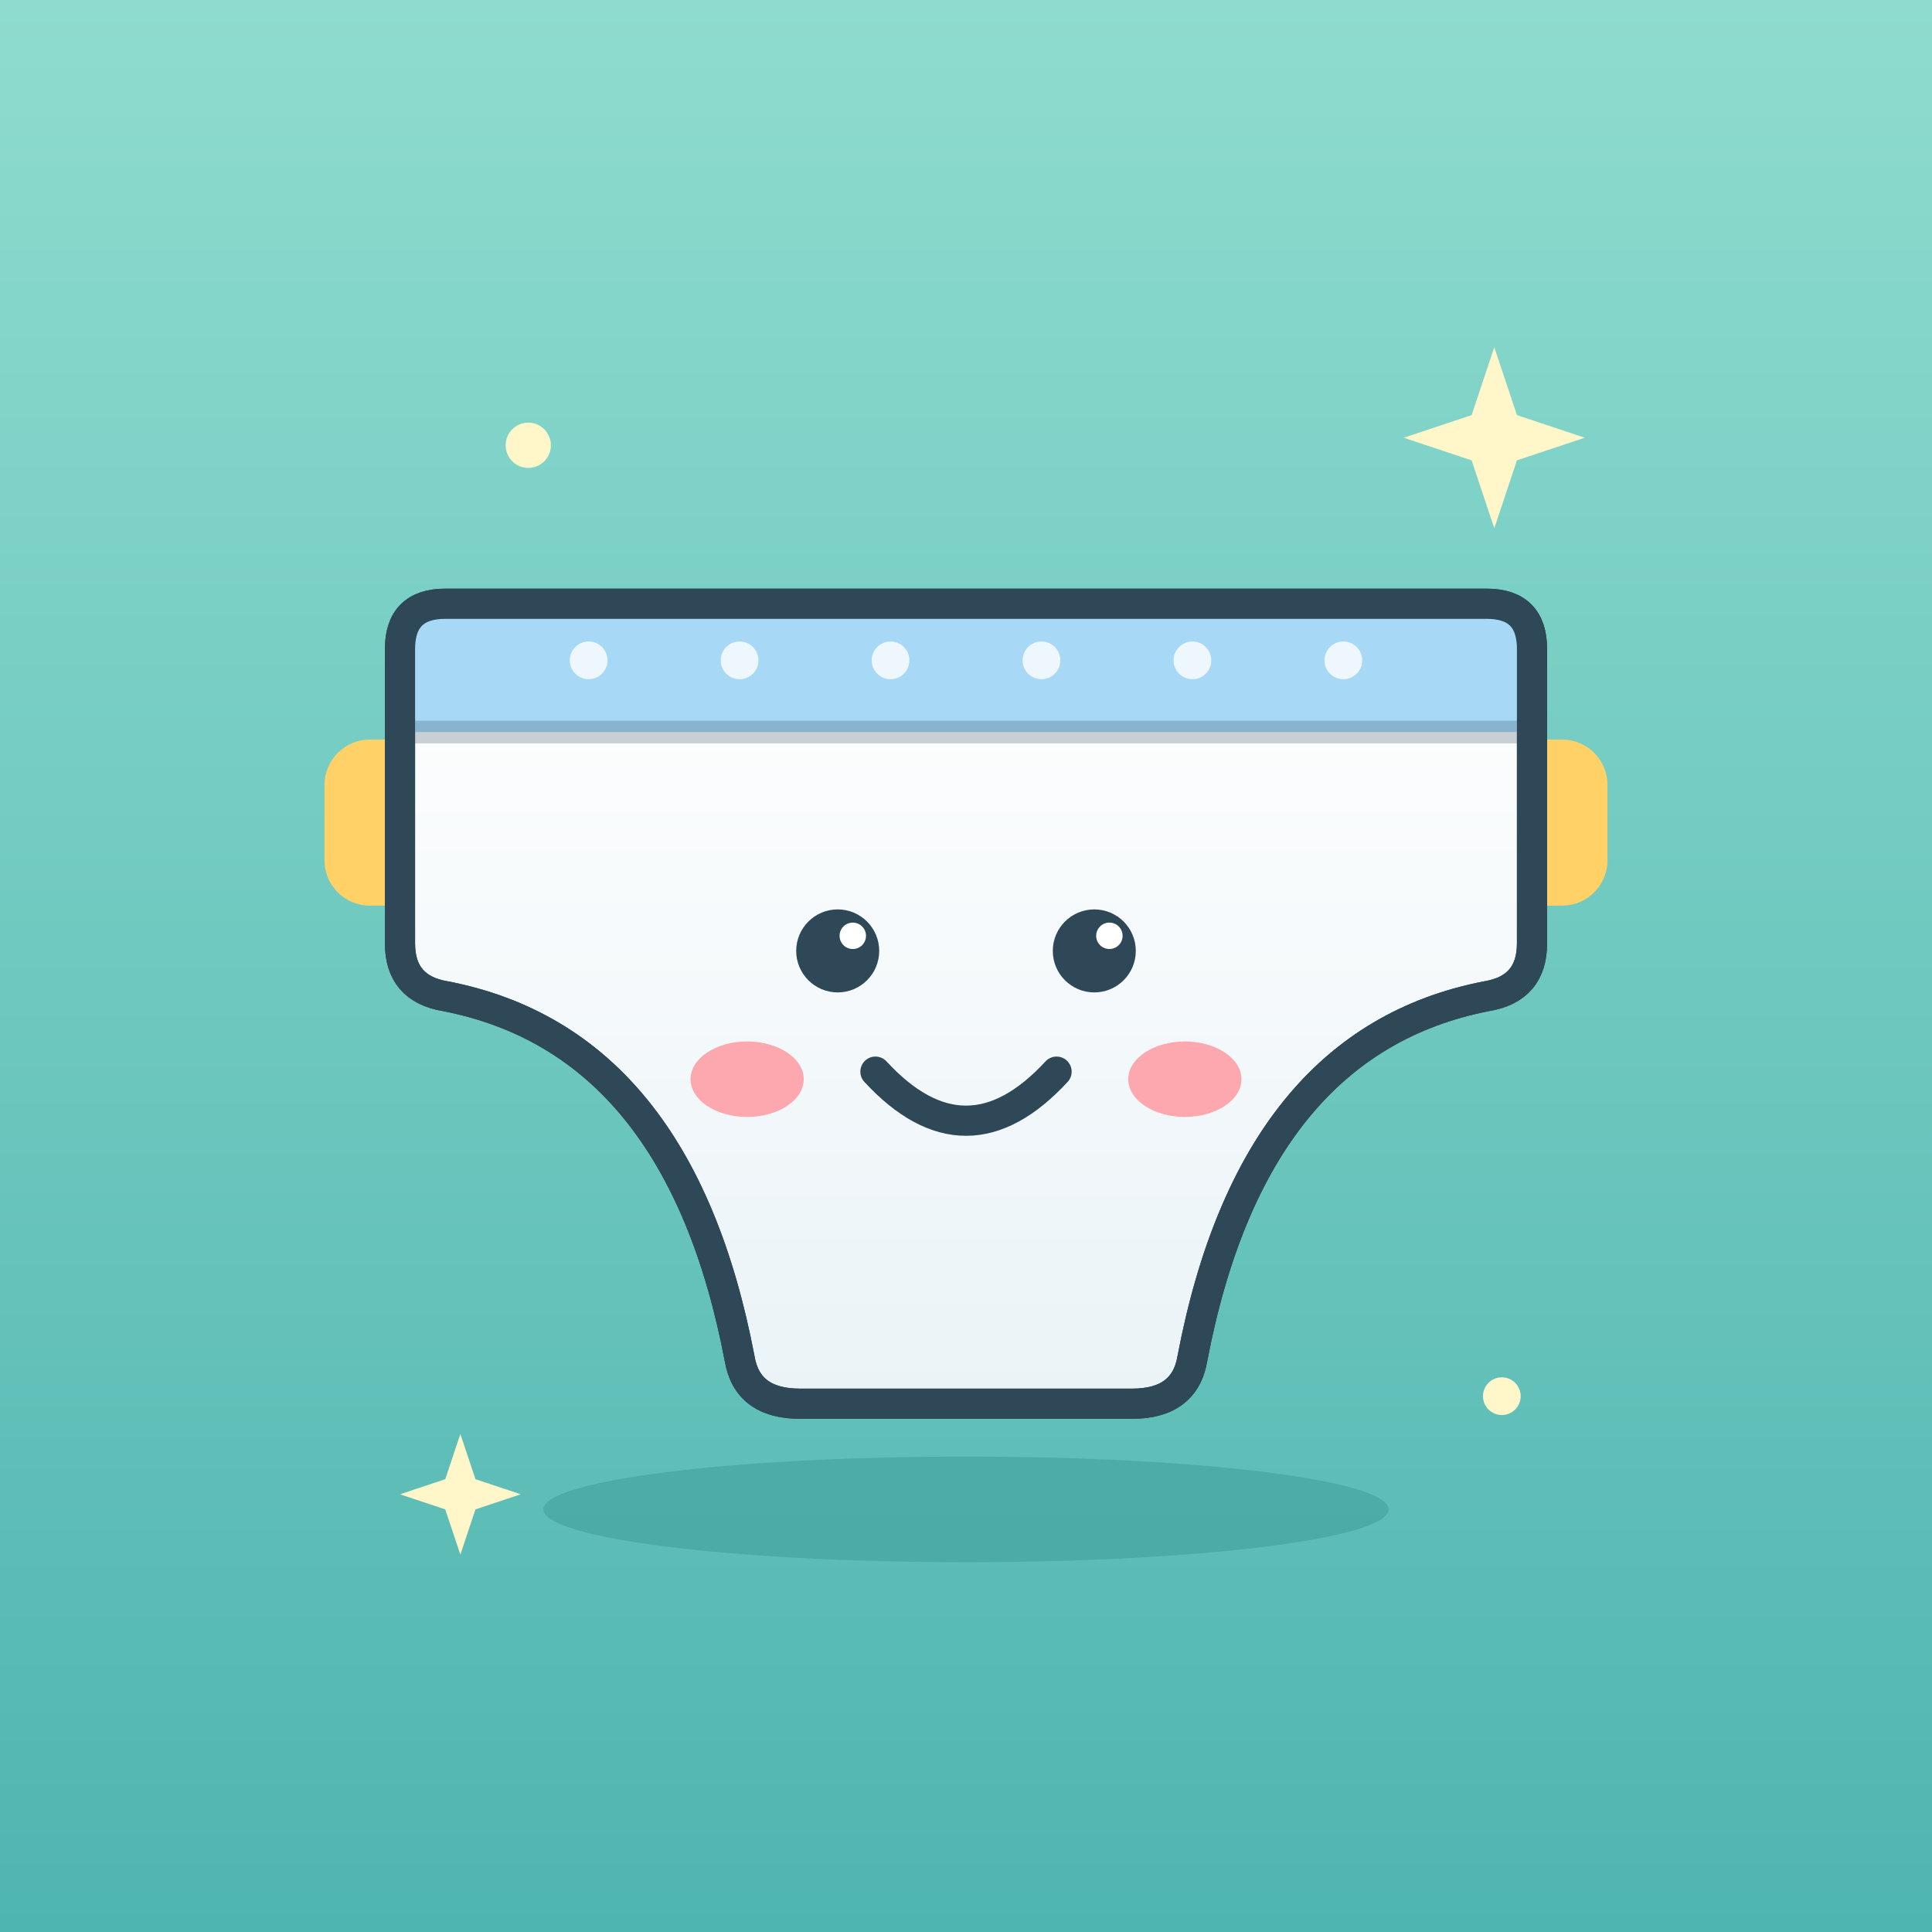
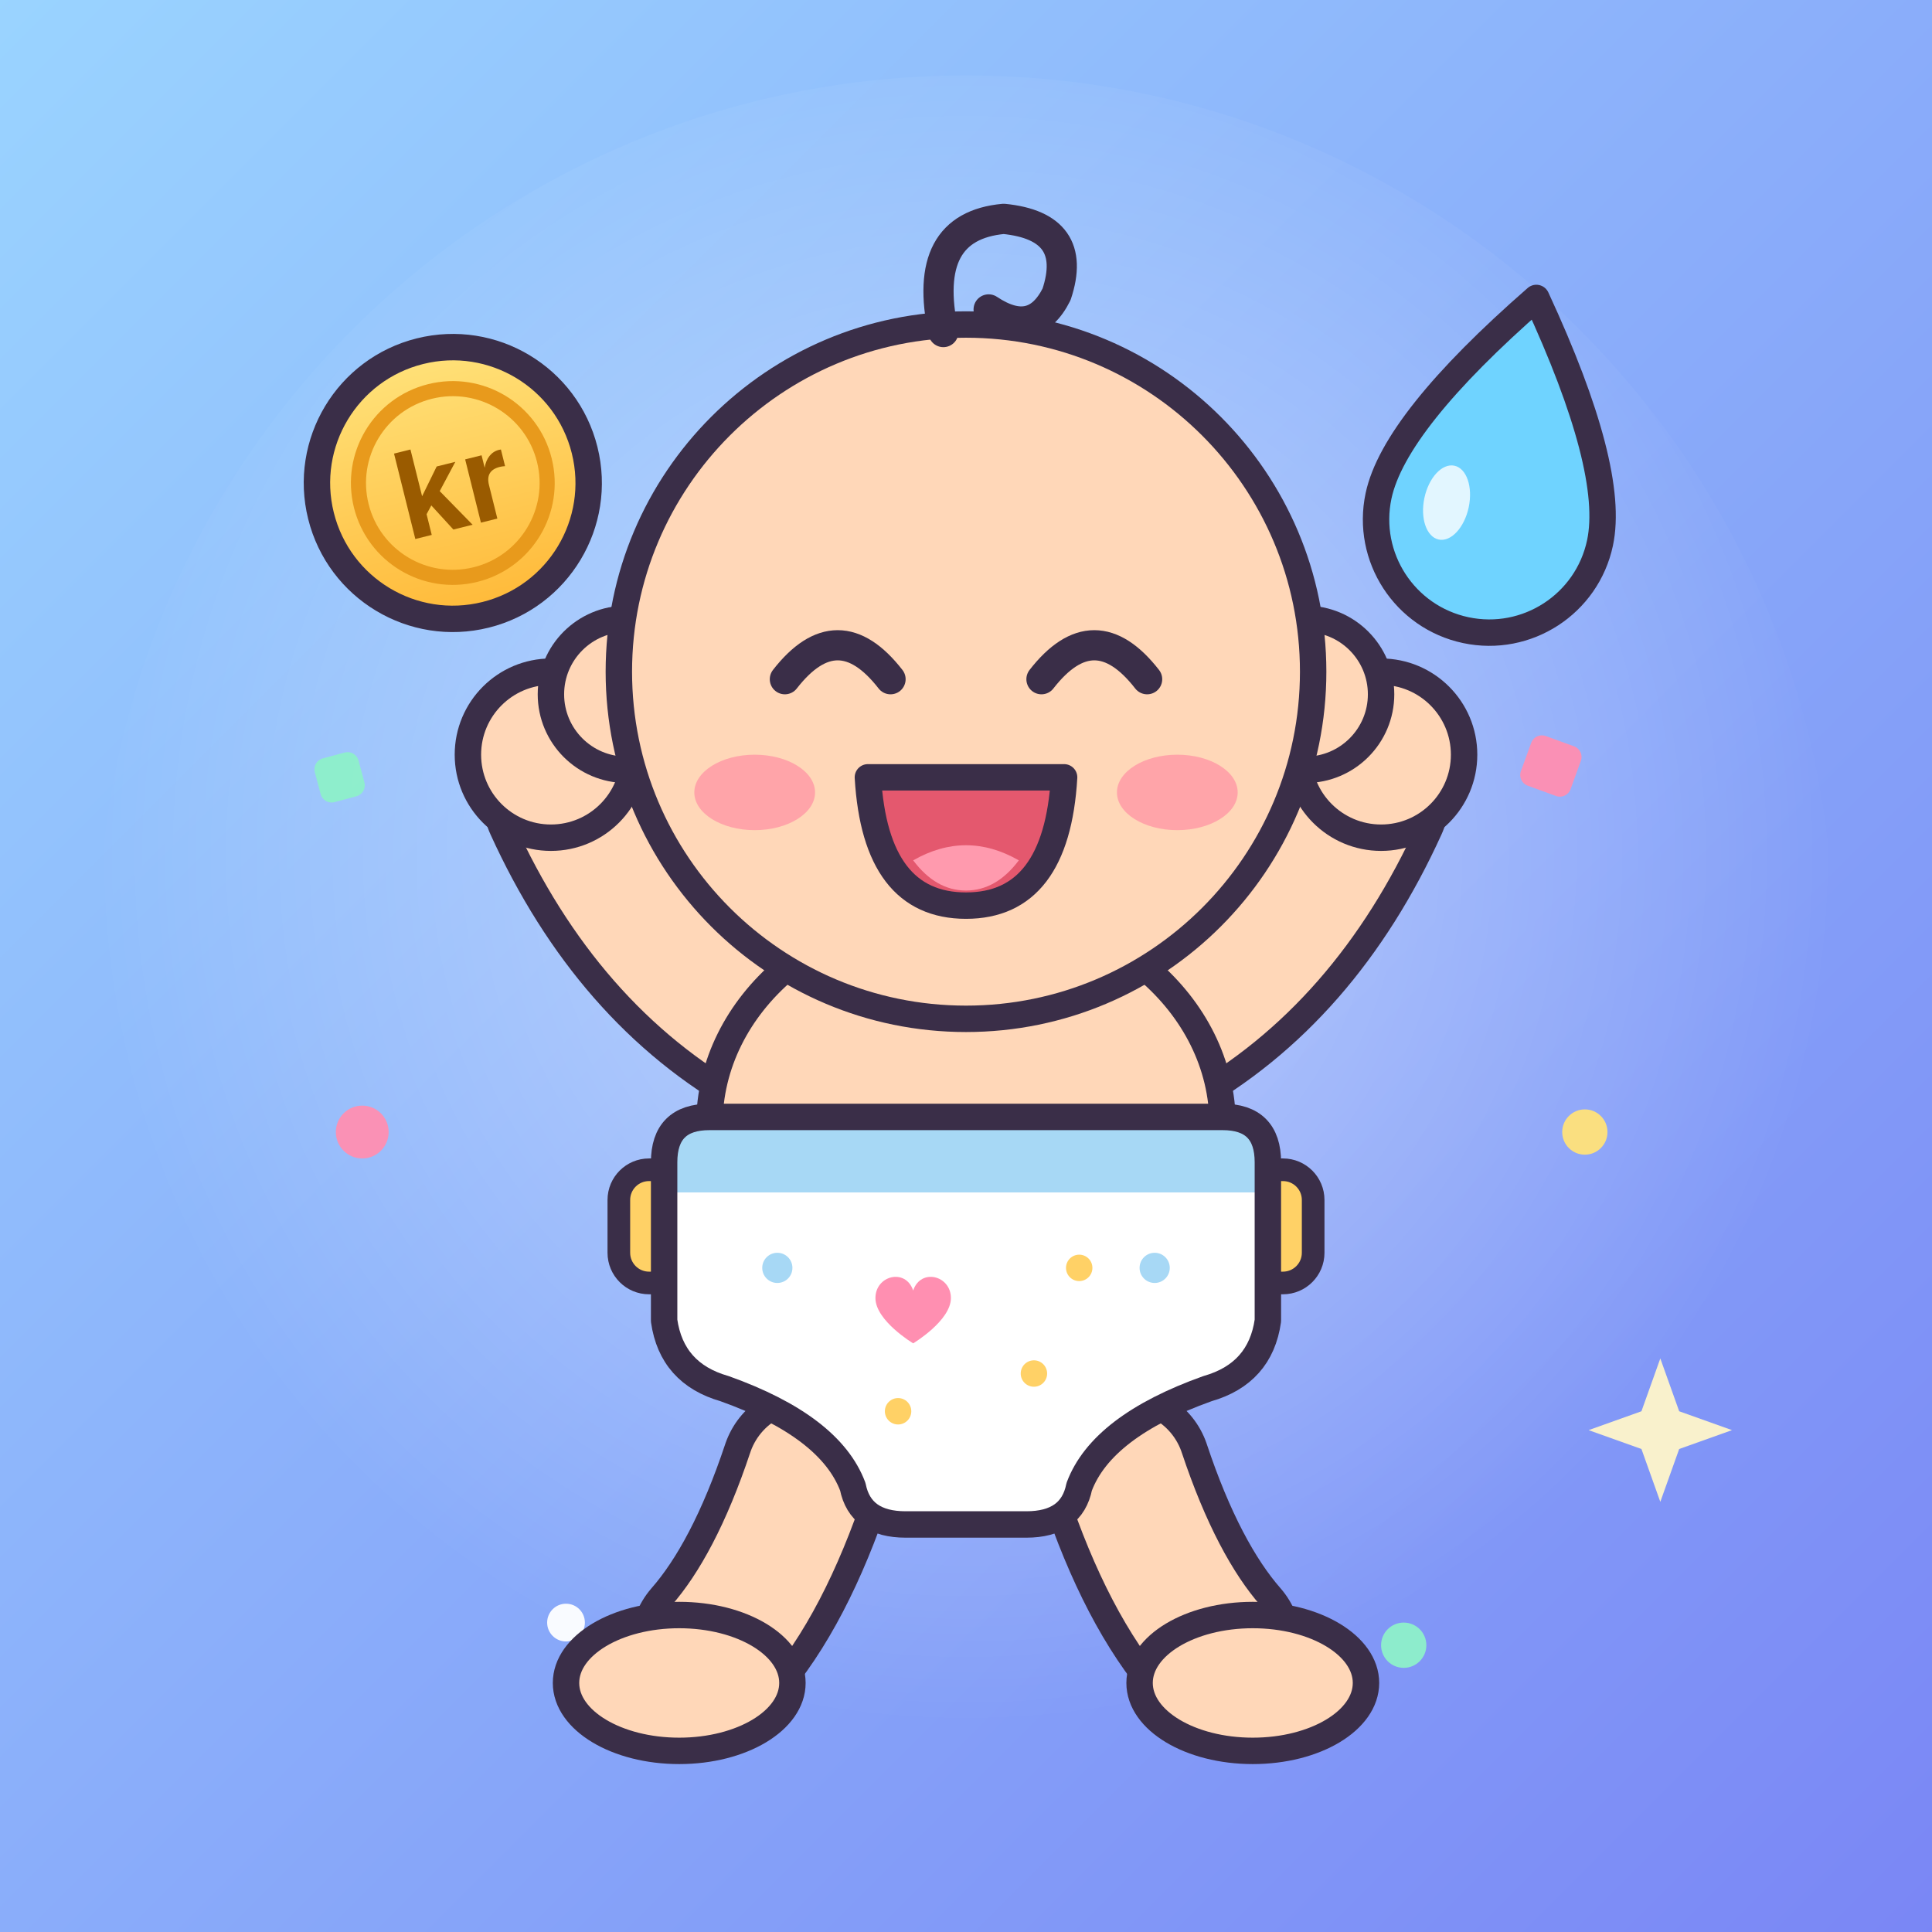
<svg xmlns="http://www.w3.org/2000/svg" viewBox="0 0 512 512" width="512" height="512">
  <defs>
-     <linearGradient id="bg" x1="0" y1="0" x2="0" y2="1">
-       <stop offset="0" stop-color="#8FDCCF" />
-       <stop offset="1" stop-color="#4FB5B0" />
+     <linearGradient id="bg" x1="0" y1="0" x2="1" y2="1">
+       <stop offset="0" stop-color="#9AD4FF" />
+       <stop offset="1" stop-color="#7A86F5" />
    </linearGradient>
-     <linearGradient id="body" x1="0" y1="0" x2="0" y2="1">
-       <stop offset="0" stop-color="#FFFFFF" />
-       <stop offset="1" stop-color="#EAF3F7" />
+     <radialGradient id="glow" cx="0.5" cy="0.45" r="0.5">
+       <stop offset="0" stop-color="#FFFFFF" stop-opacity="0.45" />
+       <stop offset="1" stop-color="#FFFFFF" stop-opacity="0" />
+     </radialGradient>
+     <linearGradient id="coin" x1="0" y1="0" x2="0" y2="1">
+       <stop offset="0" stop-color="#FFE27A" />
+       <stop offset="1" stop-color="#FFB938" />
    </linearGradient>
-     <clipPath id="diaper">
-       <path id="shape" d="M118 160 Q106 160 106 172 L106 250 Q106 262 118 264 Q180 276 196 360 Q198 372 212 372 L300 372 Q314 372 316 360 Q332 276 394 264 Q406 262 406 250 L406 172 Q406 160 394 160 Z" />
+     <clipPath id="dp">
+       <path d="M188 296 Q176 296 176 308 L176 350 Q178 364 192 368 Q220 378 226 394 Q228 404 240 404 L272 404 Q284 404 286 394 Q292 378 320 368 Q334 364 336 350 L336 308 Q336 296 324 296 Z" />
    </clipPath>
  </defs>
  <rect width="512" height="512" fill="url(#bg)" />
-   <g fill="#FFF6C9">
-     <path d="M396 92 L402 110 L420 116 L402 122 L396 140 L390 122 L372 116 L390 110 Z" />
-     <path d="M122 380 L126 392 L138 396 L126 400 L122 412 L118 400 L106 396 L118 392 Z" />
-     <circle cx="140" cy="118" r="6" />
-     <circle cx="398" cy="370" r="5" />
+   <circle cx="256" cy="250" r="230" fill="url(#glow)" />
+   <g opacity="0.95">
+     <circle cx="96" cy="300" r="7" fill="#FF8FB1" />
+     <circle cx="420" cy="300" r="6" fill="#FFE27A" />
+     <rect x="404" y="196" width="14" height="14" rx="3" fill="#FF8FB1" transform="rotate(20 411 203)" />
+     <rect x="84" y="200" width="12" height="12" rx="3" fill="#8EF0C9" transform="rotate(-15 90 206)" />
+     <circle cx="150" cy="430" r="5" fill="#FFFFFF" />
+     <circle cx="372" cy="436" r="6" fill="#8EF0C9" />
+     <path d="M440 360 L445 374 L459 379 L445 384 L440 398 L435 384 L421 379 L435 374 Z" fill="#FFF6C9" />
  </g>
-   <ellipse cx="256" cy="400" rx="112" ry="14" fill="#2E8A86" opacity="0.35" />
-   <rect x="86" y="196" width="36" height="44" rx="12" fill="#FFD166" />
-   <rect x="390" y="196" width="36" height="44" rx="12" fill="#FFD166" />
-   <path d="M118 160 Q106 160 106 172 L106 250 Q106 262 118 264 Q180 276 196 360 Q198 372 212 372 L300 372 Q314 372 316 360 Q332 276 394 264 Q406 262 406 250 L406 172 Q406 160 394 160 Z" fill="url(#body)" stroke="#2F4858" stroke-width="8" stroke-linejoin="round" />
-   <g clip-path="url(#diaper)">
-     <rect x="100" y="156" width="312" height="38" fill="#A7D8F5" />
-     <g fill="#FFFFFF" opacity="0.8">
-       <circle cx="156" cy="175" r="5" />
-       <circle cx="196" cy="175" r="5" />
-       <circle cx="236" cy="175" r="5" />
-       <circle cx="276" cy="175" r="5" />
-       <circle cx="316" cy="175" r="5" />
-       <circle cx="356" cy="175" r="5" />
+   <g stroke="#3A2E48" stroke-linecap="round" stroke-linejoin="round">
+     <path d="M206 276 Q170 256 150 212" fill="none" stroke-width="44" />
+     <path d="M206 276 Q170 256 150 212" fill="none" stroke="#FFD7B8" stroke-width="30" />
+     <path d="M306 276 Q342 256 362 212" fill="none" stroke-width="44" />
+     <path d="M306 276 Q342 256 362 212" fill="none" stroke="#FFD7B8" stroke-width="30" />
+     <circle cx="146" cy="200" r="22" fill="#FFD7B8" stroke-width="7" />
+     <circle cx="366" cy="200" r="22" fill="#FFD7B8" stroke-width="7" />
+     <path d="M214 390 Q204 420 190 436" fill="none" stroke-width="46" />
+     <path d="M214 390 Q204 420 190 436" fill="none" stroke="#FFD7B8" stroke-width="32" />
+     <path d="M298 390 Q308 420 322 436" fill="none" stroke-width="46" />
+     <path d="M298 390 Q308 420 322 436" fill="none" stroke="#FFD7B8" stroke-width="32" />
+     <ellipse cx="180" cy="446" rx="30" ry="18" fill="#FFD7B8" stroke-width="7" />
+     <ellipse cx="332" cy="446" rx="30" ry="18" fill="#FFD7B8" stroke-width="7" />
+     <ellipse cx="256" cy="298" rx="68" ry="58" fill="#FFD7B8" stroke-width="7" />
+     <rect x="164" y="310" width="26" height="30" rx="8" fill="#FFD166" stroke-width="6" />
+     <rect x="322" y="310" width="26" height="30" rx="8" fill="#FFD166" stroke-width="6" />
+   </g>
+   <path d="M188 296 Q176 296 176 308 L176 350 Q178 364 192 368 Q220 378 226 394 Q228 404 240 404 L272 404 Q284 404 286 394 Q292 378 320 368 Q334 364 336 350 L336 308 Q336 296 324 296 Z" fill="#FFFFFF" />
+   <g clip-path="url(#dp)">
+     <rect x="170" y="292" width="172" height="24" fill="#A7D8F5" />
+     <g fill="#FF8FB1">
+       <path d="M232 344 c0-6 8-8 10-2 c2-6 10-4 10 2 c0 6-10 12-10 12 s-10-6-10-12z" />
+       <circle cx="206" cy="336" r="4" fill="#A7D8F5" />
+       <circle cx="306" cy="336" r="4" fill="#A7D8F5" />
+       <circle cx="274" cy="364" r="3.5" fill="#FFD166" />
+       <circle cx="238" cy="374" r="3.5" fill="#FFD166" />
+       <circle cx="286" cy="336" r="3.5" fill="#FFD166" />
    </g>
  </g>
-   <path d="M106 194 L406 194" stroke="#2F4858" stroke-width="6" stroke-linecap="round" opacity="0.25" />
-   <path d="M118 160 Q106 160 106 172 L106 250 Q106 262 118 264 Q180 276 196 360 Q198 372 212 372 L300 372 Q314 372 316 360 Q332 276 394 264 Q406 262 406 250 L406 172 Q406 160 394 160 Z" fill="none" stroke="#2F4858" stroke-width="8" stroke-linejoin="round" />
-   <ellipse cx="198" cy="286" rx="15" ry="10" fill="#FF9AA2" opacity="0.85" />
-   <ellipse cx="314" cy="286" rx="15" ry="10" fill="#FF9AA2" opacity="0.85" />
-   <circle cx="222" cy="252" r="11" fill="#2F4858" />
-   <circle cx="290" cy="252" r="11" fill="#2F4858" />
-   <circle cx="226" cy="248" r="3.5" fill="#FFFFFF" />
-   <circle cx="294" cy="248" r="3.5" fill="#FFFFFF" />
-   <path d="M232 284 Q256 310 280 284" fill="none" stroke="#2F4858" stroke-width="8" stroke-linecap="round" />
+   <path d="M188 296 Q176 296 176 308 L176 350 Q178 364 192 368 Q220 378 226 394 Q228 404 240 404 L272 404 Q284 404 286 394 Q292 378 320 368 Q334 364 336 350 L336 308 Q336 296 324 296 Z" fill="none" stroke="#3A2E48" stroke-width="7" stroke-linejoin="round" />
+   <g stroke="#3A2E48" stroke-width="7" stroke-linecap="round" stroke-linejoin="round">
+     <circle cx="166" cy="184" r="20" fill="#FFD7B8" />
+     <circle cx="346" cy="184" r="20" fill="#FFD7B8" />
+     <circle cx="256" cy="178" r="92" fill="#FFD7B8" />
+     <path d="M250 88 Q244 60 266 58 Q286 60 280 78 Q274 90 262 82" fill="none" stroke-width="8" />
+     <path d="M208 180 Q222 162 236 180" fill="none" stroke-width="8" />
+     <path d="M276 180 Q290 162 304 180" fill="none" stroke-width="8" />
+     <path d="M230 206 Q256 206 282 206 Q280 240 256 240 Q232 240 230 206 Z" fill="#E4586E" stroke-width="7" />
+   </g>
+   <path d="M242 228 Q256 220 270 228 Q264 236 256 236 Q248 236 242 228 Z" fill="#FF9AAE" />
+   <ellipse cx="200" cy="210" rx="16" ry="10" fill="#FF8FA3" opacity="0.7" />
+   <ellipse cx="312" cy="210" rx="16" ry="10" fill="#FF8FA3" opacity="0.7" />
+   <g transform="translate(16 16) rotate(-14 104 112)">
+     <circle cx="104" cy="112" r="36" fill="url(#coin)" stroke="#3A2E48" stroke-width="7" />
+     <circle cx="104" cy="112" r="25" fill="none" stroke="#E89A1C" stroke-width="4" />
+     <text x="104" y="124" text-anchor="middle" font-family="Helvetica, Arial, sans-serif" font-weight="800" font-size="32" fill="#9A5B00">kr</text>
+   </g>
+   <g transform="translate(-12 14) rotate(12 410 108)">
+     <path d="M410 64 Q440 104 440 124 A30 30 0 0 1 380 124 Q380 104 410 64 Z" fill="#6FD3FF" stroke="#3A2E48" stroke-width="7" stroke-linejoin="round" />
+     <ellipse cx="398" cy="122" rx="6" ry="10" fill="#FFFFFF" opacity="0.8" />
+   </g>
</svg>
